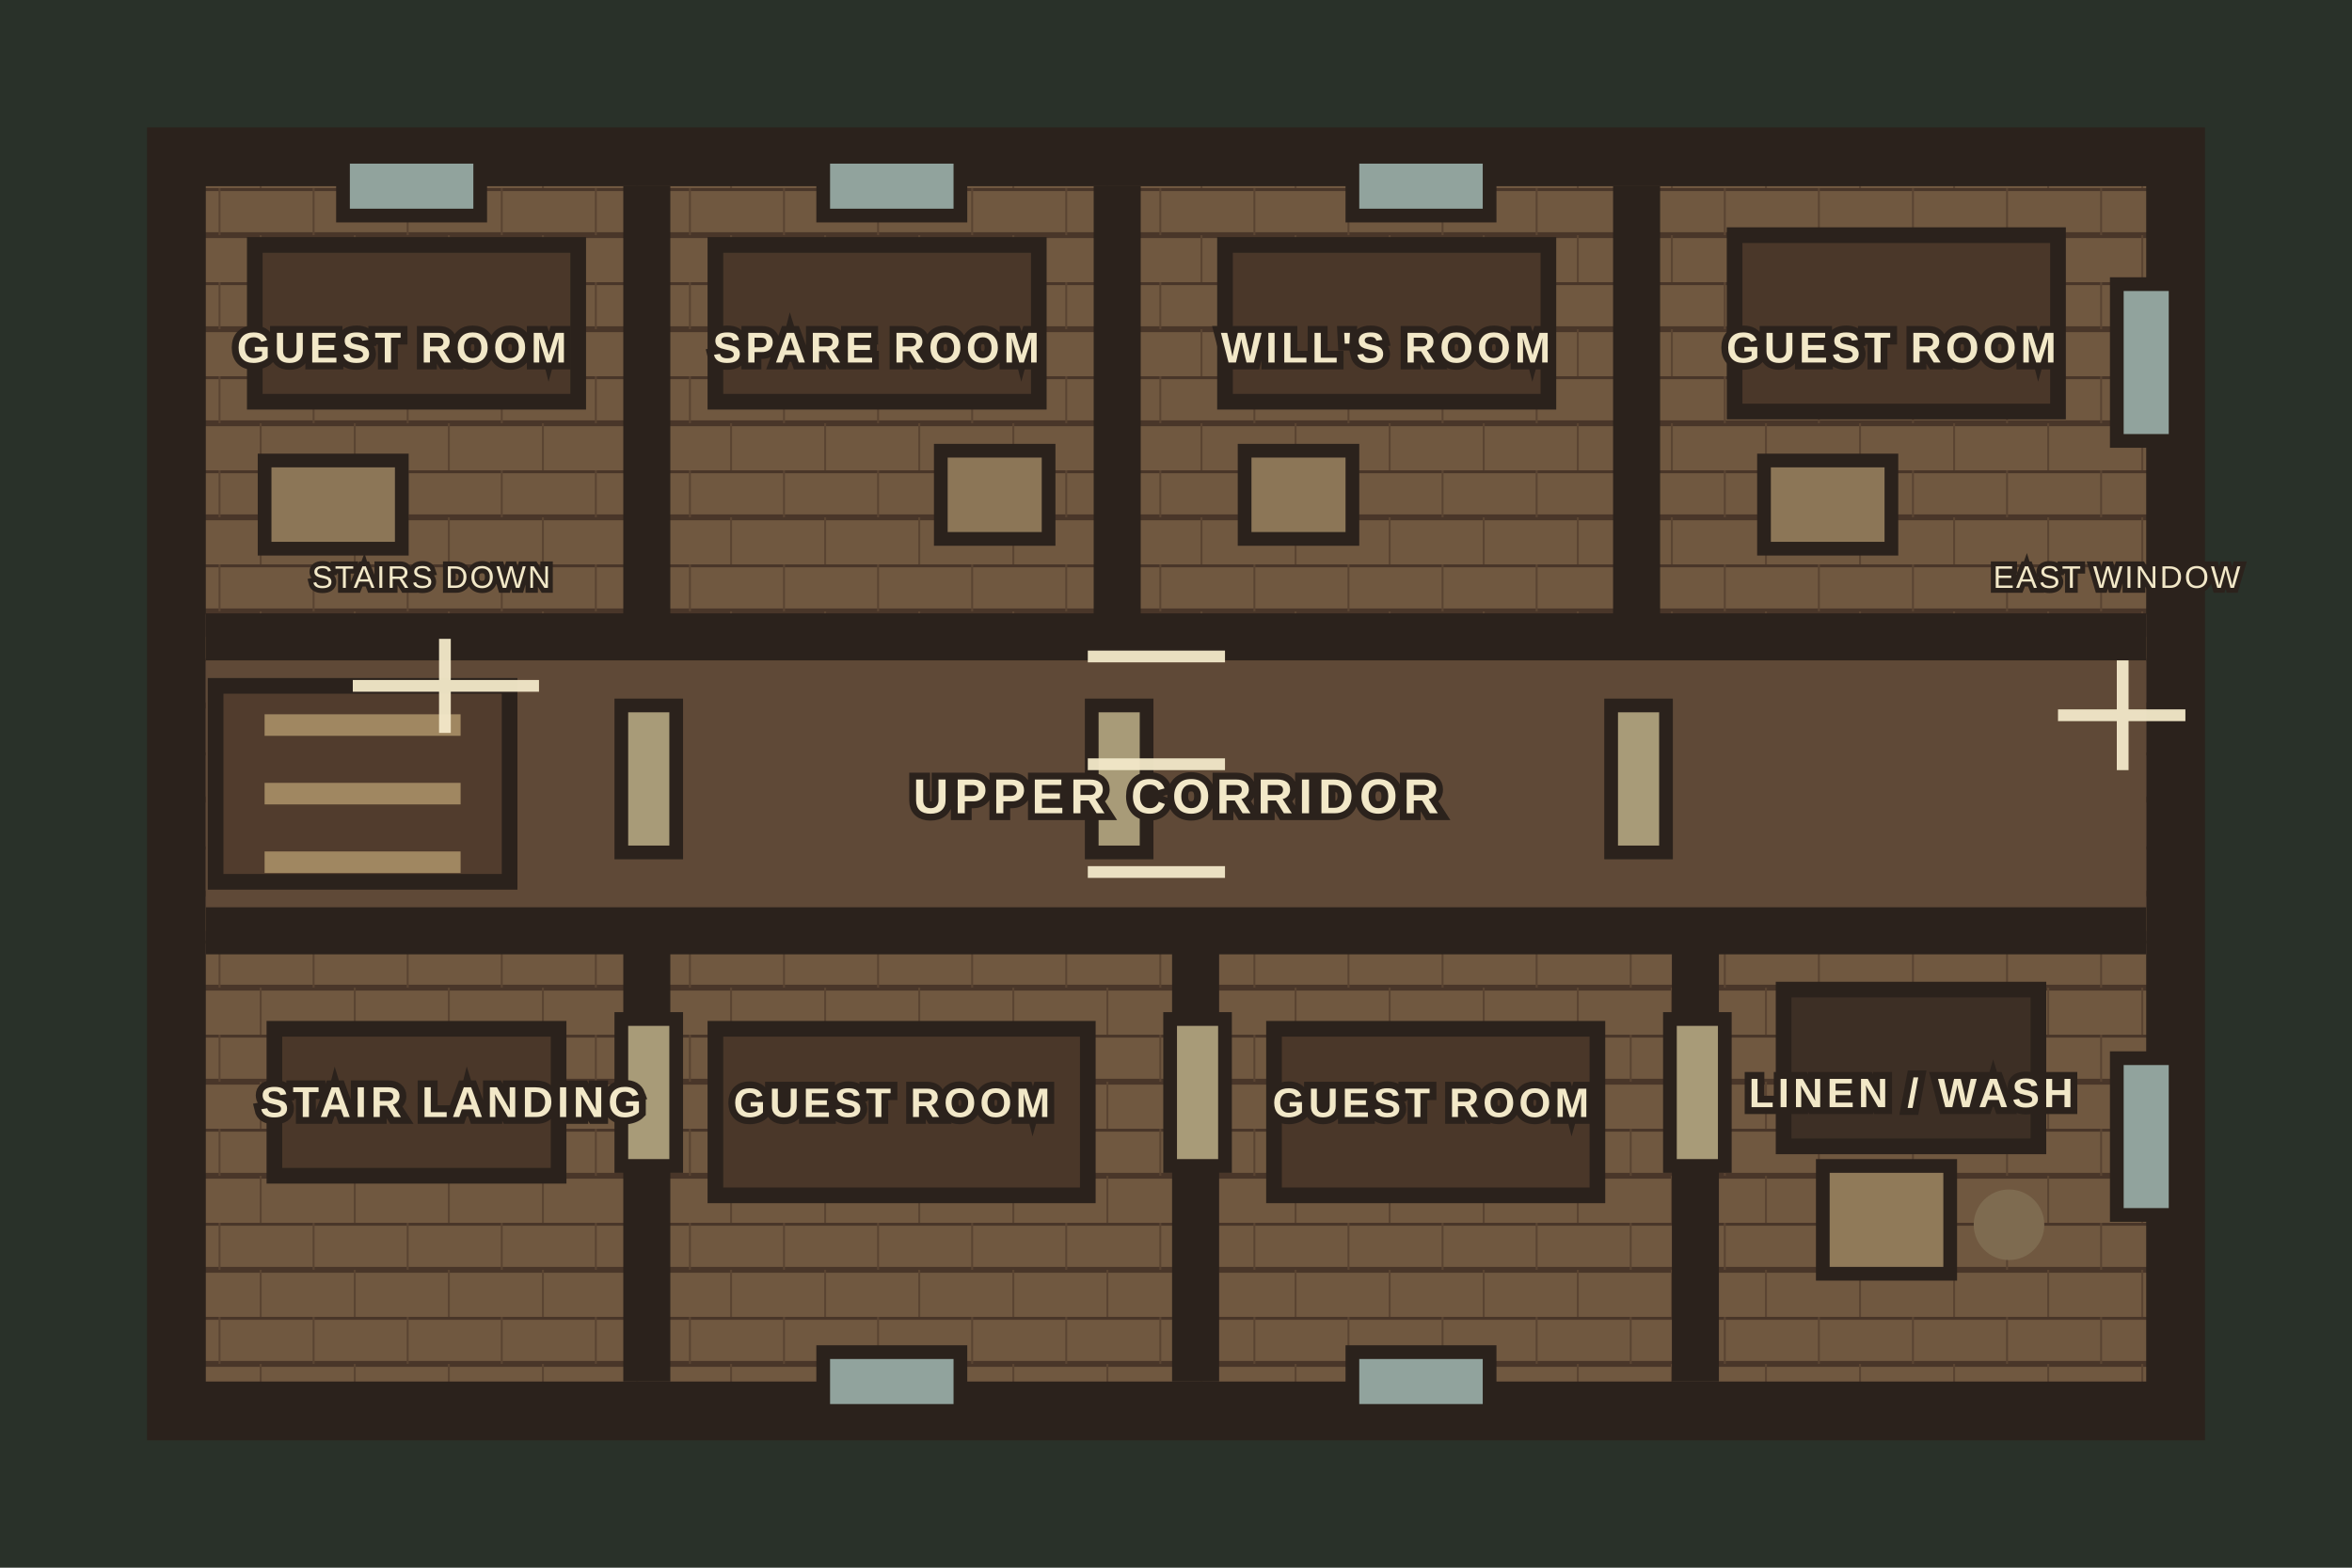
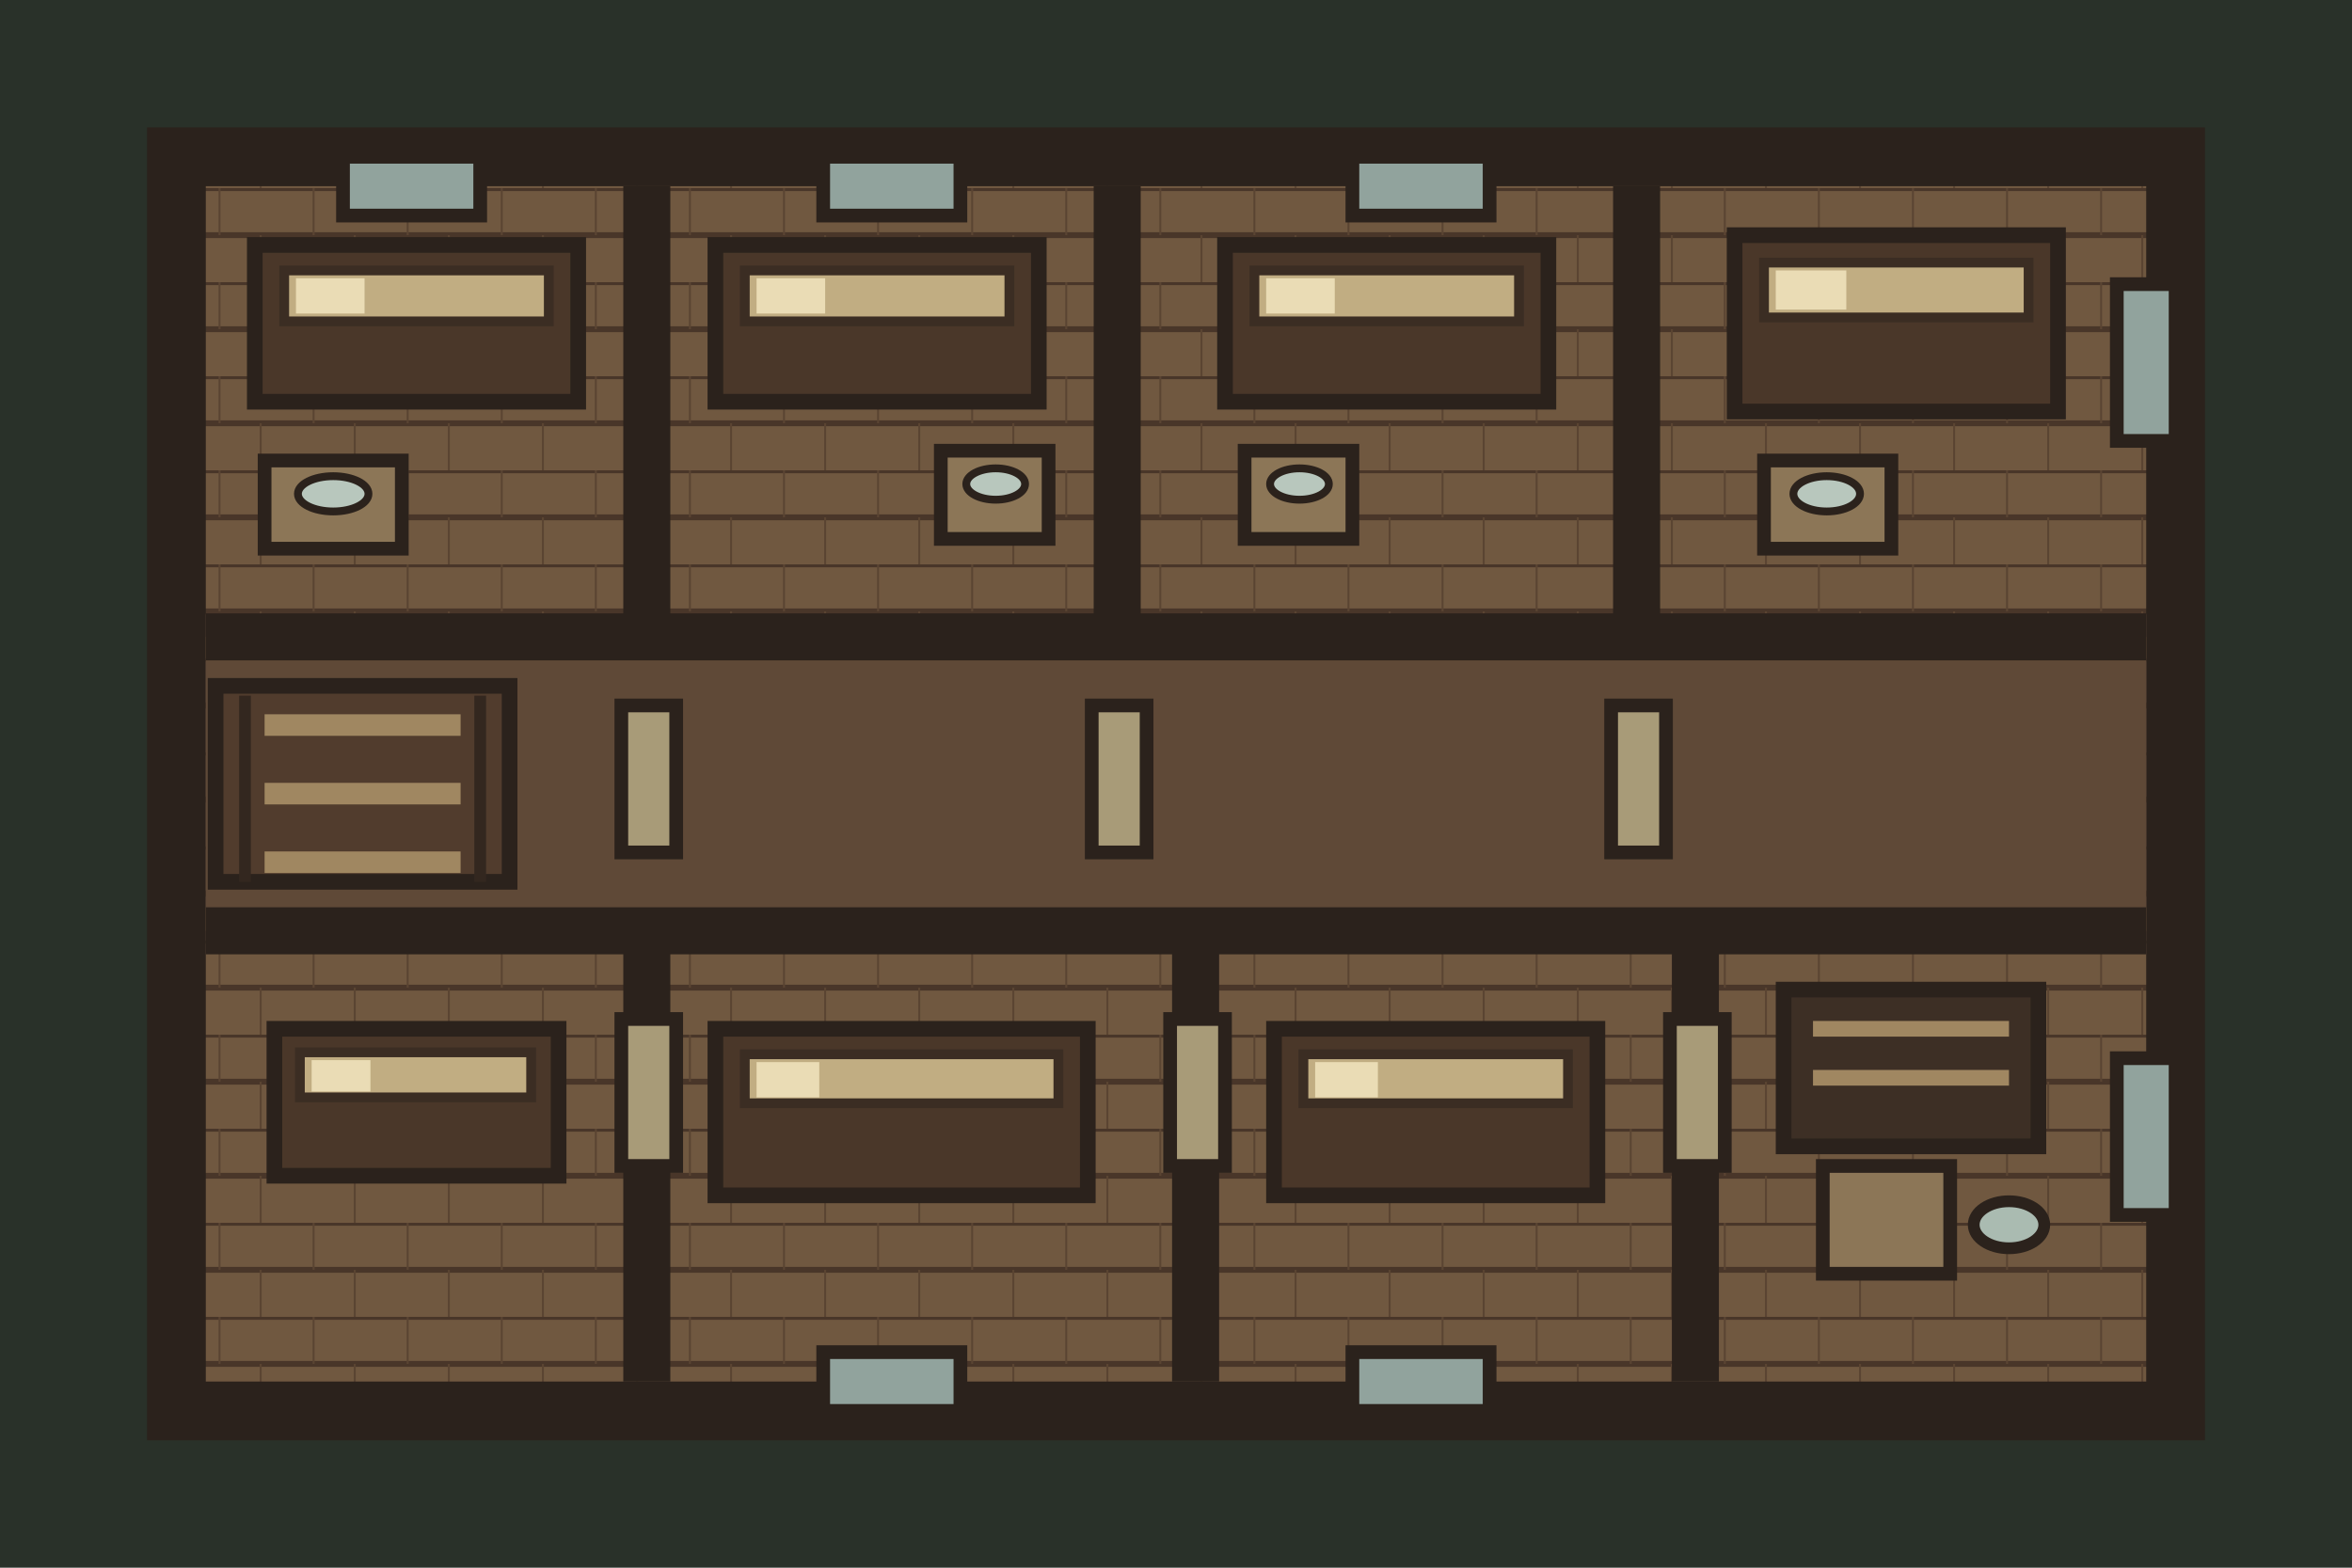
<svg xmlns="http://www.w3.org/2000/svg" width="1200" height="800" viewBox="0 0 1200 800">
  <defs>
    <pattern id="boards" width="48" height="48" patternUnits="userSpaceOnUse">
      <rect width="48" height="48" fill="#705840" />
      <path d="M0 0h48M0 24h48" stroke="#493629" stroke-width="3" />
      <path d="M16 0v24M37 24v24" stroke="#5a4432" />
    </pattern>
  </defs>
  <rect width="1200" height="800" fill="#293129" />
  <rect x="75" y="65" width="1050" height="670" fill="#2b221c" />
  <rect x="105" y="95" width="990" height="610" fill="url(#boards)" />
  <rect x="105" y="325" width="990" height="150" fill="#5f4937" />
  <path d="M105 325h990M105 475h990M330 95v230M570 95v230M835 95v230M330 475v230M610 475v230M865 475v230" stroke="#2b221c" stroke-width="24" />
-   <rect x="130" y="125" width="165" height="80" fill="#4a3729" stroke="#2b221c" stroke-width="8" />
-   <rect x="135" y="235" width="70" height="45" fill="#8c7657" stroke="#2b221c" stroke-width="7" />
-   <rect x="365" y="125" width="165" height="80" fill="#4a3729" stroke="#2b221c" stroke-width="8" />
-   <rect x="480" y="230" width="55" height="45" fill="#8c7657" stroke="#2b221c" stroke-width="7" />
-   <rect x="625" y="125" width="165" height="80" fill="#4a3729" stroke="#2b221c" stroke-width="8" />
-   <rect x="635" y="230" width="55" height="45" fill="#8c7657" stroke="#2b221c" stroke-width="7" />
-   <rect x="885" y="120" width="165" height="90" fill="#4a3729" stroke="#2b221c" stroke-width="8" />
-   <rect x="900" y="235" width="65" height="45" fill="#8c7657" stroke="#2b221c" stroke-width="7" />
-   <rect x="140" y="525" width="145" height="75" fill="#4a3729" stroke="#2b221c" stroke-width="8" />
-   <rect x="365" y="525" width="190" height="85" fill="#4a3729" stroke="#2b221c" stroke-width="8" />
-   <rect x="650" y="525" width="165" height="85" fill="#4a3729" stroke="#2b221c" stroke-width="8" />
+   <g fill="#4a3729" stroke="#2b221c" stroke-width="8">
+     <rect x="130" y="125" width="165" height="80" />
+     <rect x="365" y="125" width="165" height="80" />
+     <rect x="625" y="125" width="165" height="80" />
+     <rect x="885" y="120" width="165" height="90" />
+     <rect x="140" y="525" width="145" height="75" />
+     <rect x="365" y="525" width="190" height="85" />
+     <rect x="650" y="525" width="165" height="85" />
+   </g>
+   <g fill="#c1ad82" stroke="#3b2d23" stroke-width="5">
+     <rect x="145" y="138" width="135" height="26" />
+     <rect x="380" y="138" width="135" height="26" />
+     <rect x="640" y="138" width="135" height="26" />
+     <rect x="900" y="134" width="135" height="28" />
+     <rect x="153" y="537" width="118" height="23" />
+     <rect x="380" y="538" width="160" height="25" />
+     <rect x="665" y="538" width="135" height="25" />
+   </g>
+   <g fill="#eadcb5">
+     <rect x="151" y="142" width="35" height="18" />
+     <rect x="386" y="142" width="35" height="18" />
+     <rect x="646" y="142" width="35" height="18" />
+     <rect x="906" y="138" width="36" height="20" />
+     <rect x="159" y="541" width="30" height="16" />
+     <rect x="386" y="542" width="32" height="18" />
+     <rect x="671" y="542" width="32" height="18" />
+   </g>
+   <g fill="#8c7657" stroke="#2b221c" stroke-width="7">
+     <rect x="135" y="235" width="70" height="45" />
+     <rect x="480" y="230" width="55" height="45" />
+     <rect x="635" y="230" width="55" height="45" />
+     <rect x="900" y="235" width="65" height="45" />
+     <rect x="930" y="595" width="65" height="55" />
+   </g>
+   <g fill="#b8c7bd" stroke="#2b221c" stroke-width="4">
+     <ellipse cx="170" cy="252" rx="18" ry="9" />
+     <ellipse cx="508" cy="247" rx="15" ry="8" />
+     <ellipse cx="663" cy="247" rx="15" ry="8" />
+     <ellipse cx="932" cy="252" rx="17" ry="9" />
+   </g>
  <rect x="910" y="505" width="130" height="80" fill="#3d2f25" stroke="#2b221c" stroke-width="8" />
-   <rect x="930" y="595" width="65" height="55" fill="#907a59" stroke="#2b221c" stroke-width="7" />
-   <circle cx="1025" cy="625" r="18" fill="#7e6b50" />
+   <path d="M925 525h100M925 550h100" stroke="#a08761" stroke-width="8" />
+   <ellipse cx="1025" cy="625" rx="18" ry="12" fill="#aabbb1" stroke="#2b221c" stroke-width="6" />
  <rect x="110" y="350" width="150" height="100" fill="#513c2d" stroke="#2b221c" stroke-width="8" />
  <path d="M135 370h100M135 405h100M135 440h100" stroke="#a08761" stroke-width="11" />
+   <path d="M125 355v95M245 355v95" stroke="#33271f" stroke-width="6" />
  <g fill="#91a39d" stroke="#2b221c" stroke-width="7">
    <rect x="175" y="80" width="70" height="30" />
    <rect x="420" y="80" width="70" height="30" />
    <rect x="690" y="80" width="70" height="30" />
    <rect x="1080" y="145" width="30" height="80" />
    <rect x="1080" y="540" width="30" height="80" />
    <rect x="690" y="690" width="70" height="30" />
    <rect x="420" y="690" width="70" height="30" />
  </g>
  <g fill="#a89b78" stroke="#2b221c" stroke-width="7">
    <rect x="317" y="360" width="28" height="75" />
    <rect x="557" y="360" width="28" height="75" />
    <rect x="822" y="360" width="28" height="75" />
    <rect x="317" y="520" width="28" height="75" />
    <rect x="597" y="520" width="28" height="75" />
    <rect x="852" y="520" width="28" height="75" />
  </g>
-   <g font-family="Arial, sans-serif" fill="#f2e8c8" stroke="#2b221c" stroke-width="7" paint-order="stroke" text-anchor="middle">
-     <text x="205" y="185" font-size="22" font-weight="700" letter-spacing="2">GUEST ROOM</text>
-     <text x="447" y="185" font-size="22" font-weight="700" letter-spacing="2">SPARE ROOM</text>
-     <text x="707" y="185" font-size="22" font-weight="700" letter-spacing="2">WILL'S ROOM</text>
-     <text x="965" y="185" font-size="22" font-weight="700" letter-spacing="2">GUEST ROOM</text>
-     <text x="600" y="415" font-size="25" font-weight="700" letter-spacing="3">UPPER CORRIDOR</text>
-     <text x="230" y="570" font-size="22" font-weight="700" letter-spacing="2">STAIR LANDING</text>
-     <text x="455" y="570" font-size="21" font-weight="700" letter-spacing="2">GUEST ROOM</text>
-     <text x="730" y="570" font-size="21" font-weight="700" letter-spacing="2">GUEST ROOM</text>
-     <text x="975" y="565" font-size="21" font-weight="700" letter-spacing="2">LINEN / WASH</text>
-   </g>
-   <g fill="none" stroke="#f2e8c8" stroke-width="6" opacity=".95">
-     <path d="M180 350h95m-48-24v48" />
-     <path d="M555 335l70 0m-70 55 70 0m-70 55 70 0" />
-     <path d="M1050 365h65m-32-28v56" />
-   </g>
-   <g font-family="Arial, sans-serif" fill="#f2e8c8" stroke="#2b221c" stroke-width="5" paint-order="stroke" font-size="16" letter-spacing="1">
-     <text x="220" y="300" text-anchor="middle">STAIRS DOWN</text>
-     <text x="1080" y="300" text-anchor="middle">EAST WINDOW</text>
-   </g>
</svg>
